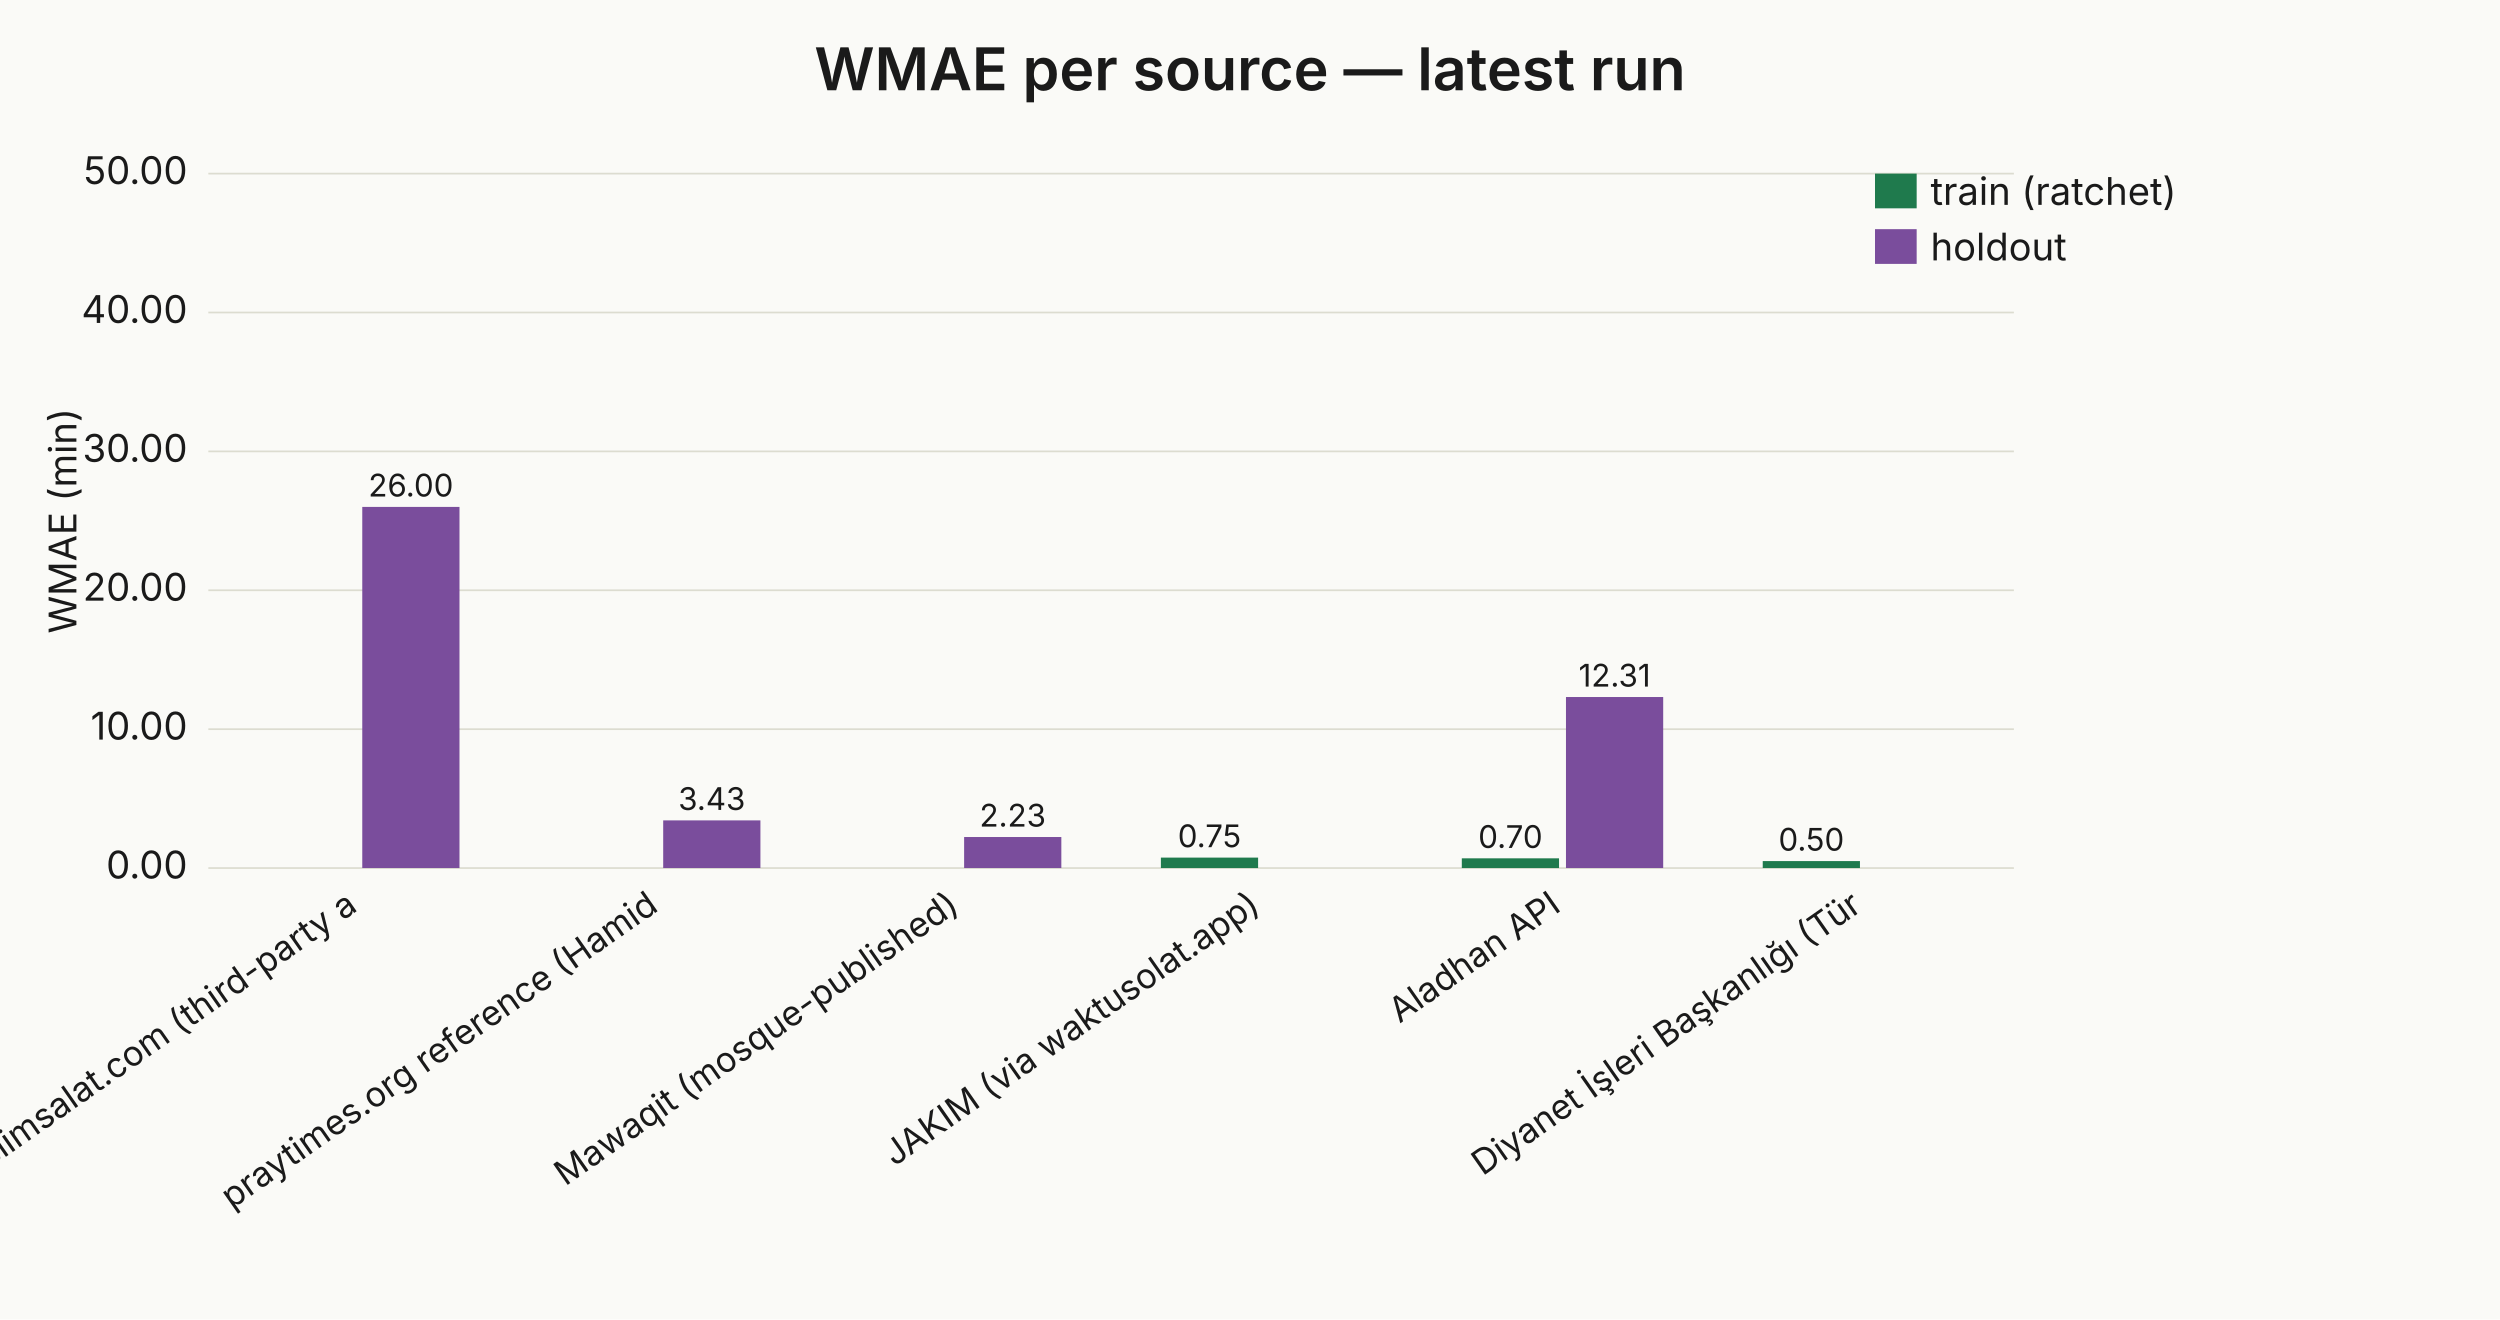
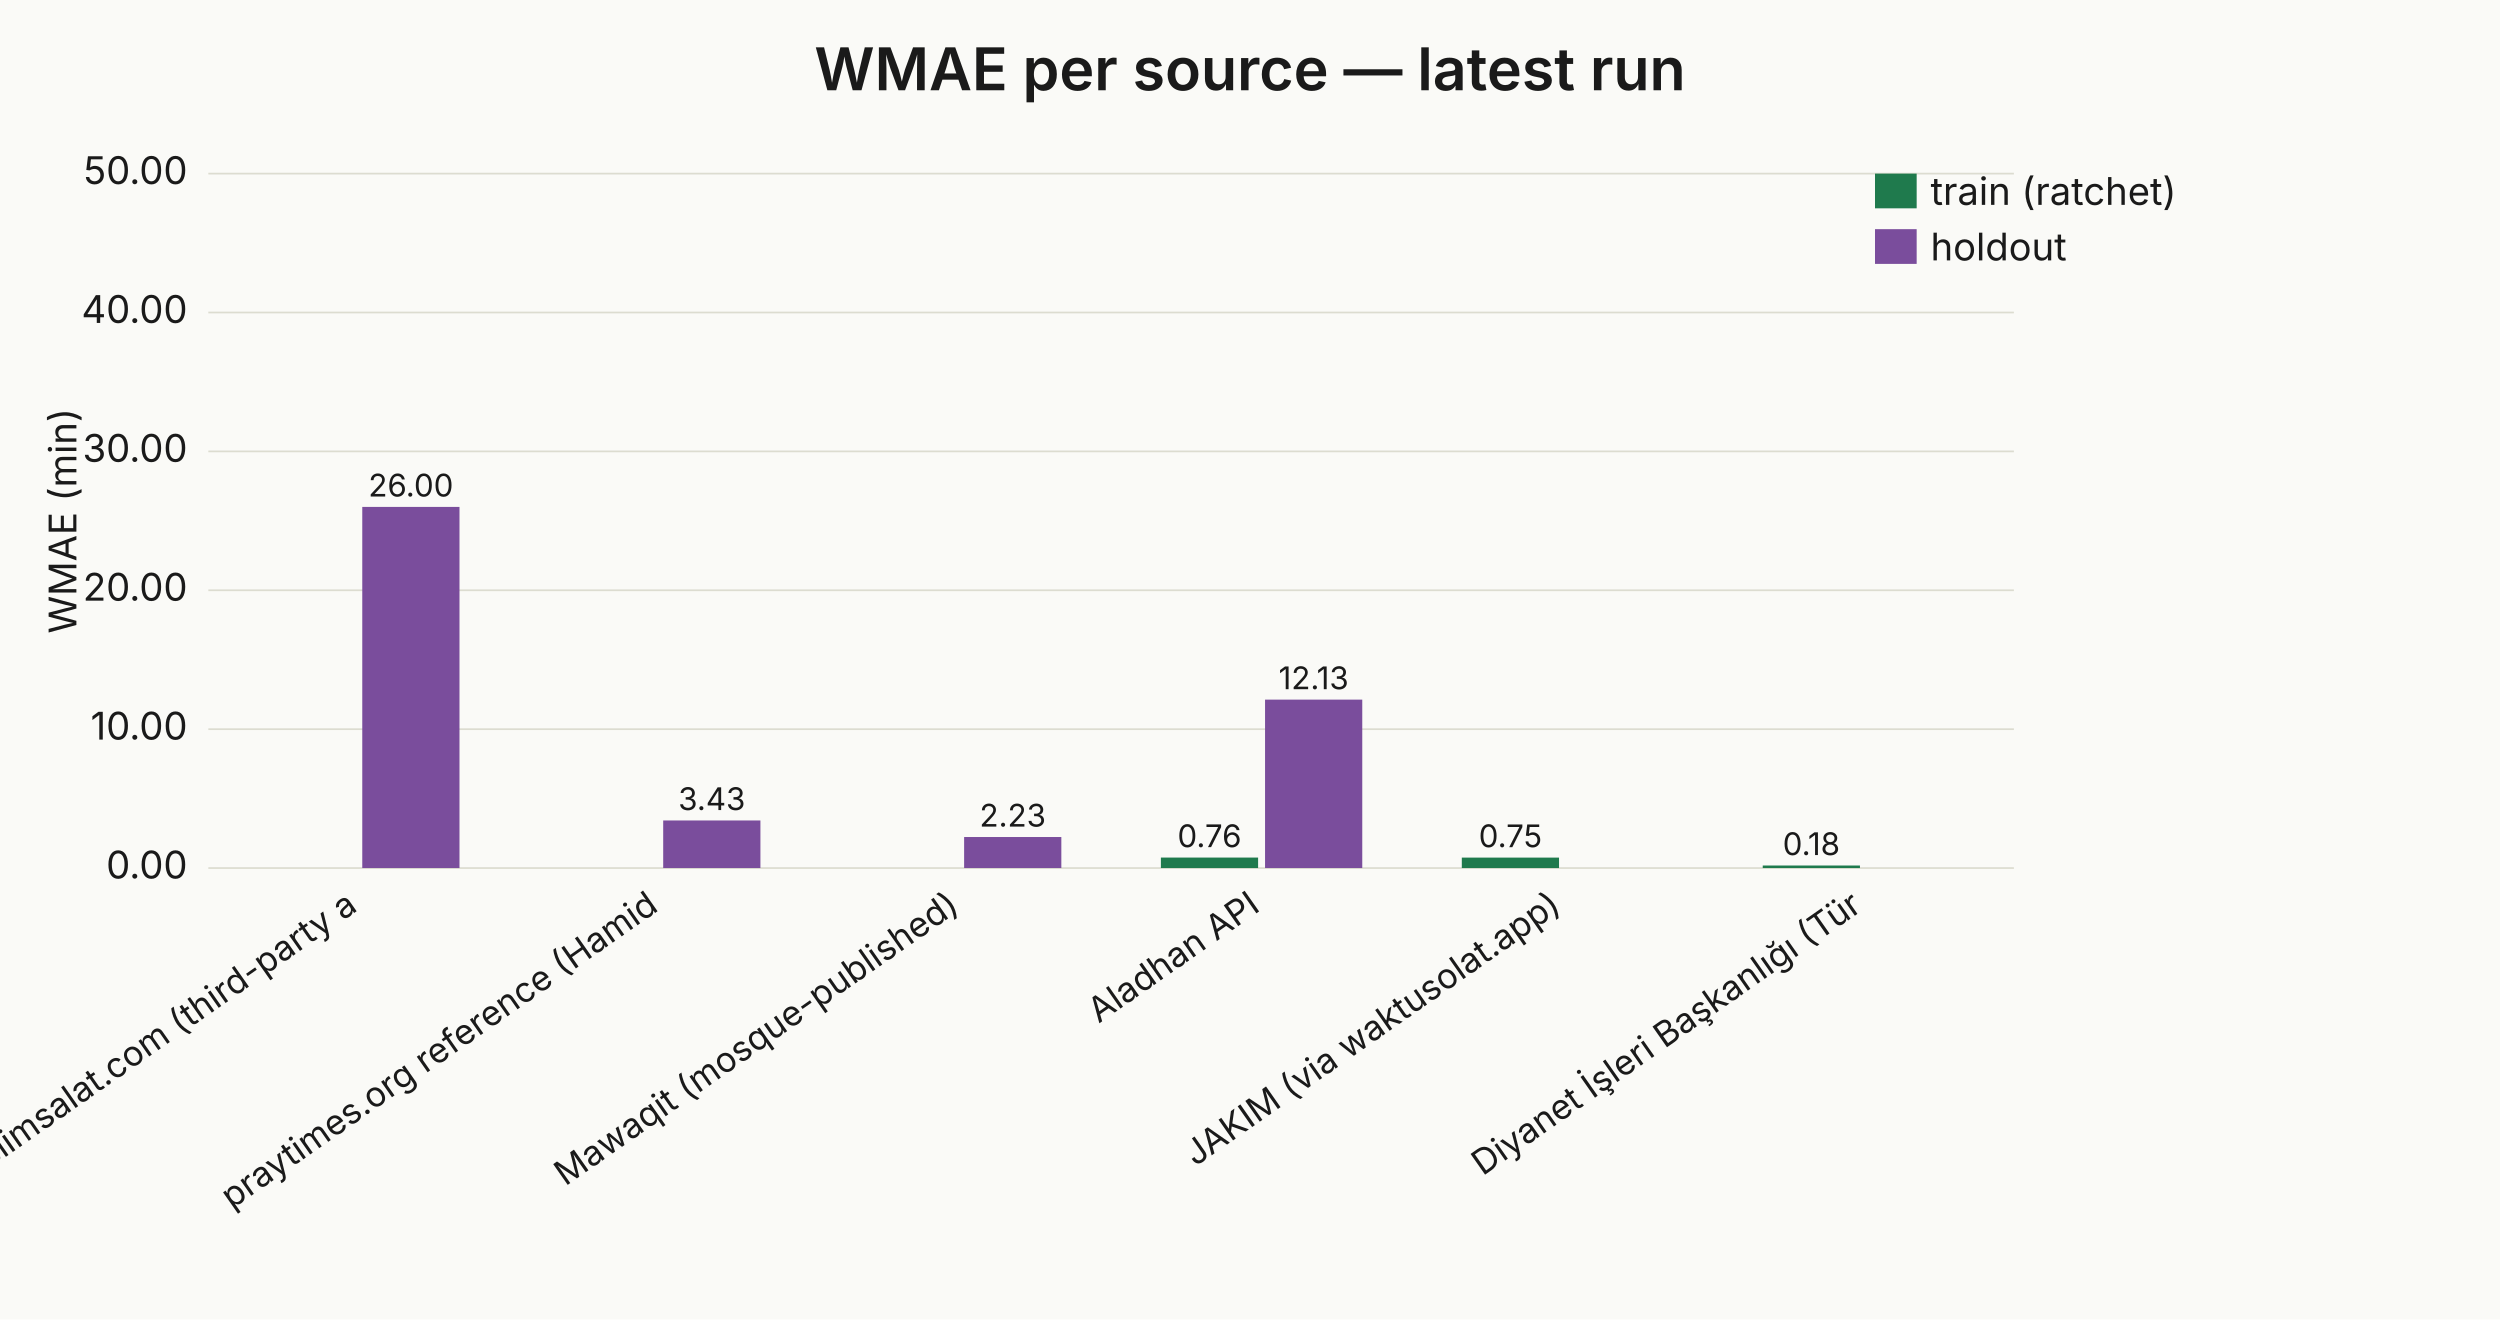
<svg xmlns="http://www.w3.org/2000/svg" viewBox="0 0 720 380" width="720" height="380" font-family="-apple-system, BlinkMacSystemFont, 'Segoe UI', system-ui, sans-serif" font-size="11">
  <rect width="720" height="380" fill="#fafaf7" />
  <text x="360" y="26" text-anchor="middle" fill="#1a1a1a" font-size="17" font-weight="600">WMAE per source — latest run</text>
  <line x1="60" y1="250" x2="580" y2="250" stroke="#dcdcd0" stroke-width="0.5" />
  <text x="54" y="253" text-anchor="end" fill="#1a1a1a">0.00</text>
  <line x1="60" y1="210" x2="580" y2="210" stroke="#dcdcd0" stroke-width="0.5" />
  <text x="54" y="213" text-anchor="end" fill="#1a1a1a">10.00</text>
  <line x1="60" y1="170" x2="580" y2="170" stroke="#dcdcd0" stroke-width="0.5" />
  <text x="54" y="173" text-anchor="end" fill="#1a1a1a">20.00</text>
  <line x1="60" y1="130" x2="580" y2="130" stroke="#dcdcd0" stroke-width="0.5" />
  <text x="54" y="133" text-anchor="end" fill="#1a1a1a">30.00</text>
  <line x1="60" y1="90" x2="580" y2="90" stroke="#dcdcd0" stroke-width="0.5" />
  <text x="54" y="93" text-anchor="end" fill="#1a1a1a">40.00</text>
  <line x1="60" y1="50" x2="580" y2="50" stroke="#dcdcd0" stroke-width="0.5" />
  <text x="54" y="53" text-anchor="end" fill="#1a1a1a">50.00</text>
  <text x="22" y="150" transform="rotate(-90 22 150)" text-anchor="middle" fill="#1a1a1a">WMAE (min)</text>
  <rect x="104.333" y="145.991" width="28" height="104.009" fill="#7a4d9c" />
  <text x="118.333" y="142.991" text-anchor="middle" fill="#1a1a1a" font-size="9">26.00</text>
  <text x="103.333" y="262" transform="rotate(-35 103.3333 262)" text-anchor="end" fill="#1a1a1a" font-size="10">muslimsalat.com (third-party a</text>
-   <rect x="191" y="236.271" width="28" height="13.729" fill="#7a4d9c" />
-   <text x="205" y="233.271" text-anchor="middle" fill="#1a1a1a" font-size="9">3.43</text>
+   <rect x="191" y="236.294" width="28" height="13.706" fill="#7a4d9c" />
+   <text x="205" y="233.294" text-anchor="middle" fill="#1a1a1a" font-size="9">3.43</text>
  <text x="190" y="262" transform="rotate(-35 190 262)" text-anchor="end" fill="#1a1a1a" font-size="10">praytimes.org reference (Hamid</text>
  <rect x="277.667" y="241.061" width="28" height="8.939" fill="#7a4d9c" />
  <text x="291.667" y="238.061" text-anchor="middle" fill="#1a1a1a" font-size="9">2.23</text>
  <text x="276.667" y="262" transform="rotate(-35 276.6667 262)" text-anchor="end" fill="#1a1a1a" font-size="10">Mawaqit (mosque-published)</text>
-   <rect x="334.333" y="246.989" width="28" height="3.011" fill="#1f7a4d" />
-   <text x="348.333" y="243.989" text-anchor="middle" fill="#1a1a1a" font-size="9">0.75</text>
-   <text x="363.333" y="262" transform="rotate(-35 363.3333 262)" text-anchor="end" fill="#1a1a1a" font-size="10">JAKIM (via waktusolat.app)</text>
-   <rect x="421" y="247.198" width="28" height="2.802" fill="#1f7a4d" />
-   <text x="435" y="244.198" text-anchor="middle" fill="#1a1a1a" font-size="9">0.70</text>
-   <rect x="451" y="200.742" width="28" height="49.258" fill="#7a4d9c" />
-   <text x="465" y="197.742" text-anchor="middle" fill="#1a1a1a" font-size="9">12.31</text>
-   <text x="450" y="262" transform="rotate(-35 450 262)" text-anchor="end" fill="#1a1a1a" font-size="10">Aladhan API</text>
-   <rect x="507.667" y="247.99" width="28" height="2.01" fill="#1f7a4d" />
-   <text x="521.667" y="244.99" text-anchor="middle" fill="#1a1a1a" font-size="9">0.50</text>
+   <rect x="334.333" y="246.979" width="28" height="3.021" fill="#1f7a4d" />
+   <text x="348.333" y="243.979" text-anchor="middle" fill="#1a1a1a" font-size="9">0.76</text>
+   <rect x="364.333" y="201.492" width="28" height="48.508" fill="#7a4d9c" />
+   <text x="378.333" y="198.492" text-anchor="middle" fill="#1a1a1a" font-size="9">12.13</text>
+   <text x="363.333" y="262" transform="rotate(-35 363.3333 262)" text-anchor="end" fill="#1a1a1a" font-size="10">Aladhan API</text>
+   <rect x="421" y="246.989" width="28" height="3.011" fill="#1f7a4d" />
+   <text x="435" y="243.989" text-anchor="middle" fill="#1a1a1a" font-size="9">0.75</text>
+   <text x="450" y="262" transform="rotate(-35 450 262)" text-anchor="end" fill="#1a1a1a" font-size="10">JAKIM (via waktusolat.app)</text>
+   <rect x="507.667" y="249.267" width="28" height="0.733" fill="#1f7a4d" />
+   <text x="521.667" y="246.267" text-anchor="middle" fill="#1a1a1a" font-size="9">0.18</text>
  <text x="536.667" y="262" transform="rotate(-35 536.6667 262)" text-anchor="end" fill="#1a1a1a" font-size="10">Diyanet İşleri Başkanlığı (Tür</text>
  <rect x="540" y="50" width="12" height="10" fill="#1f7a4d" />
  <text x="556" y="59" fill="#1a1a1a">train (ratchet)</text>
  <rect x="540" y="66" width="12" height="10" fill="#7a4d9c" />
  <text x="556" y="75" fill="#1a1a1a">holdout</text>
</svg>
